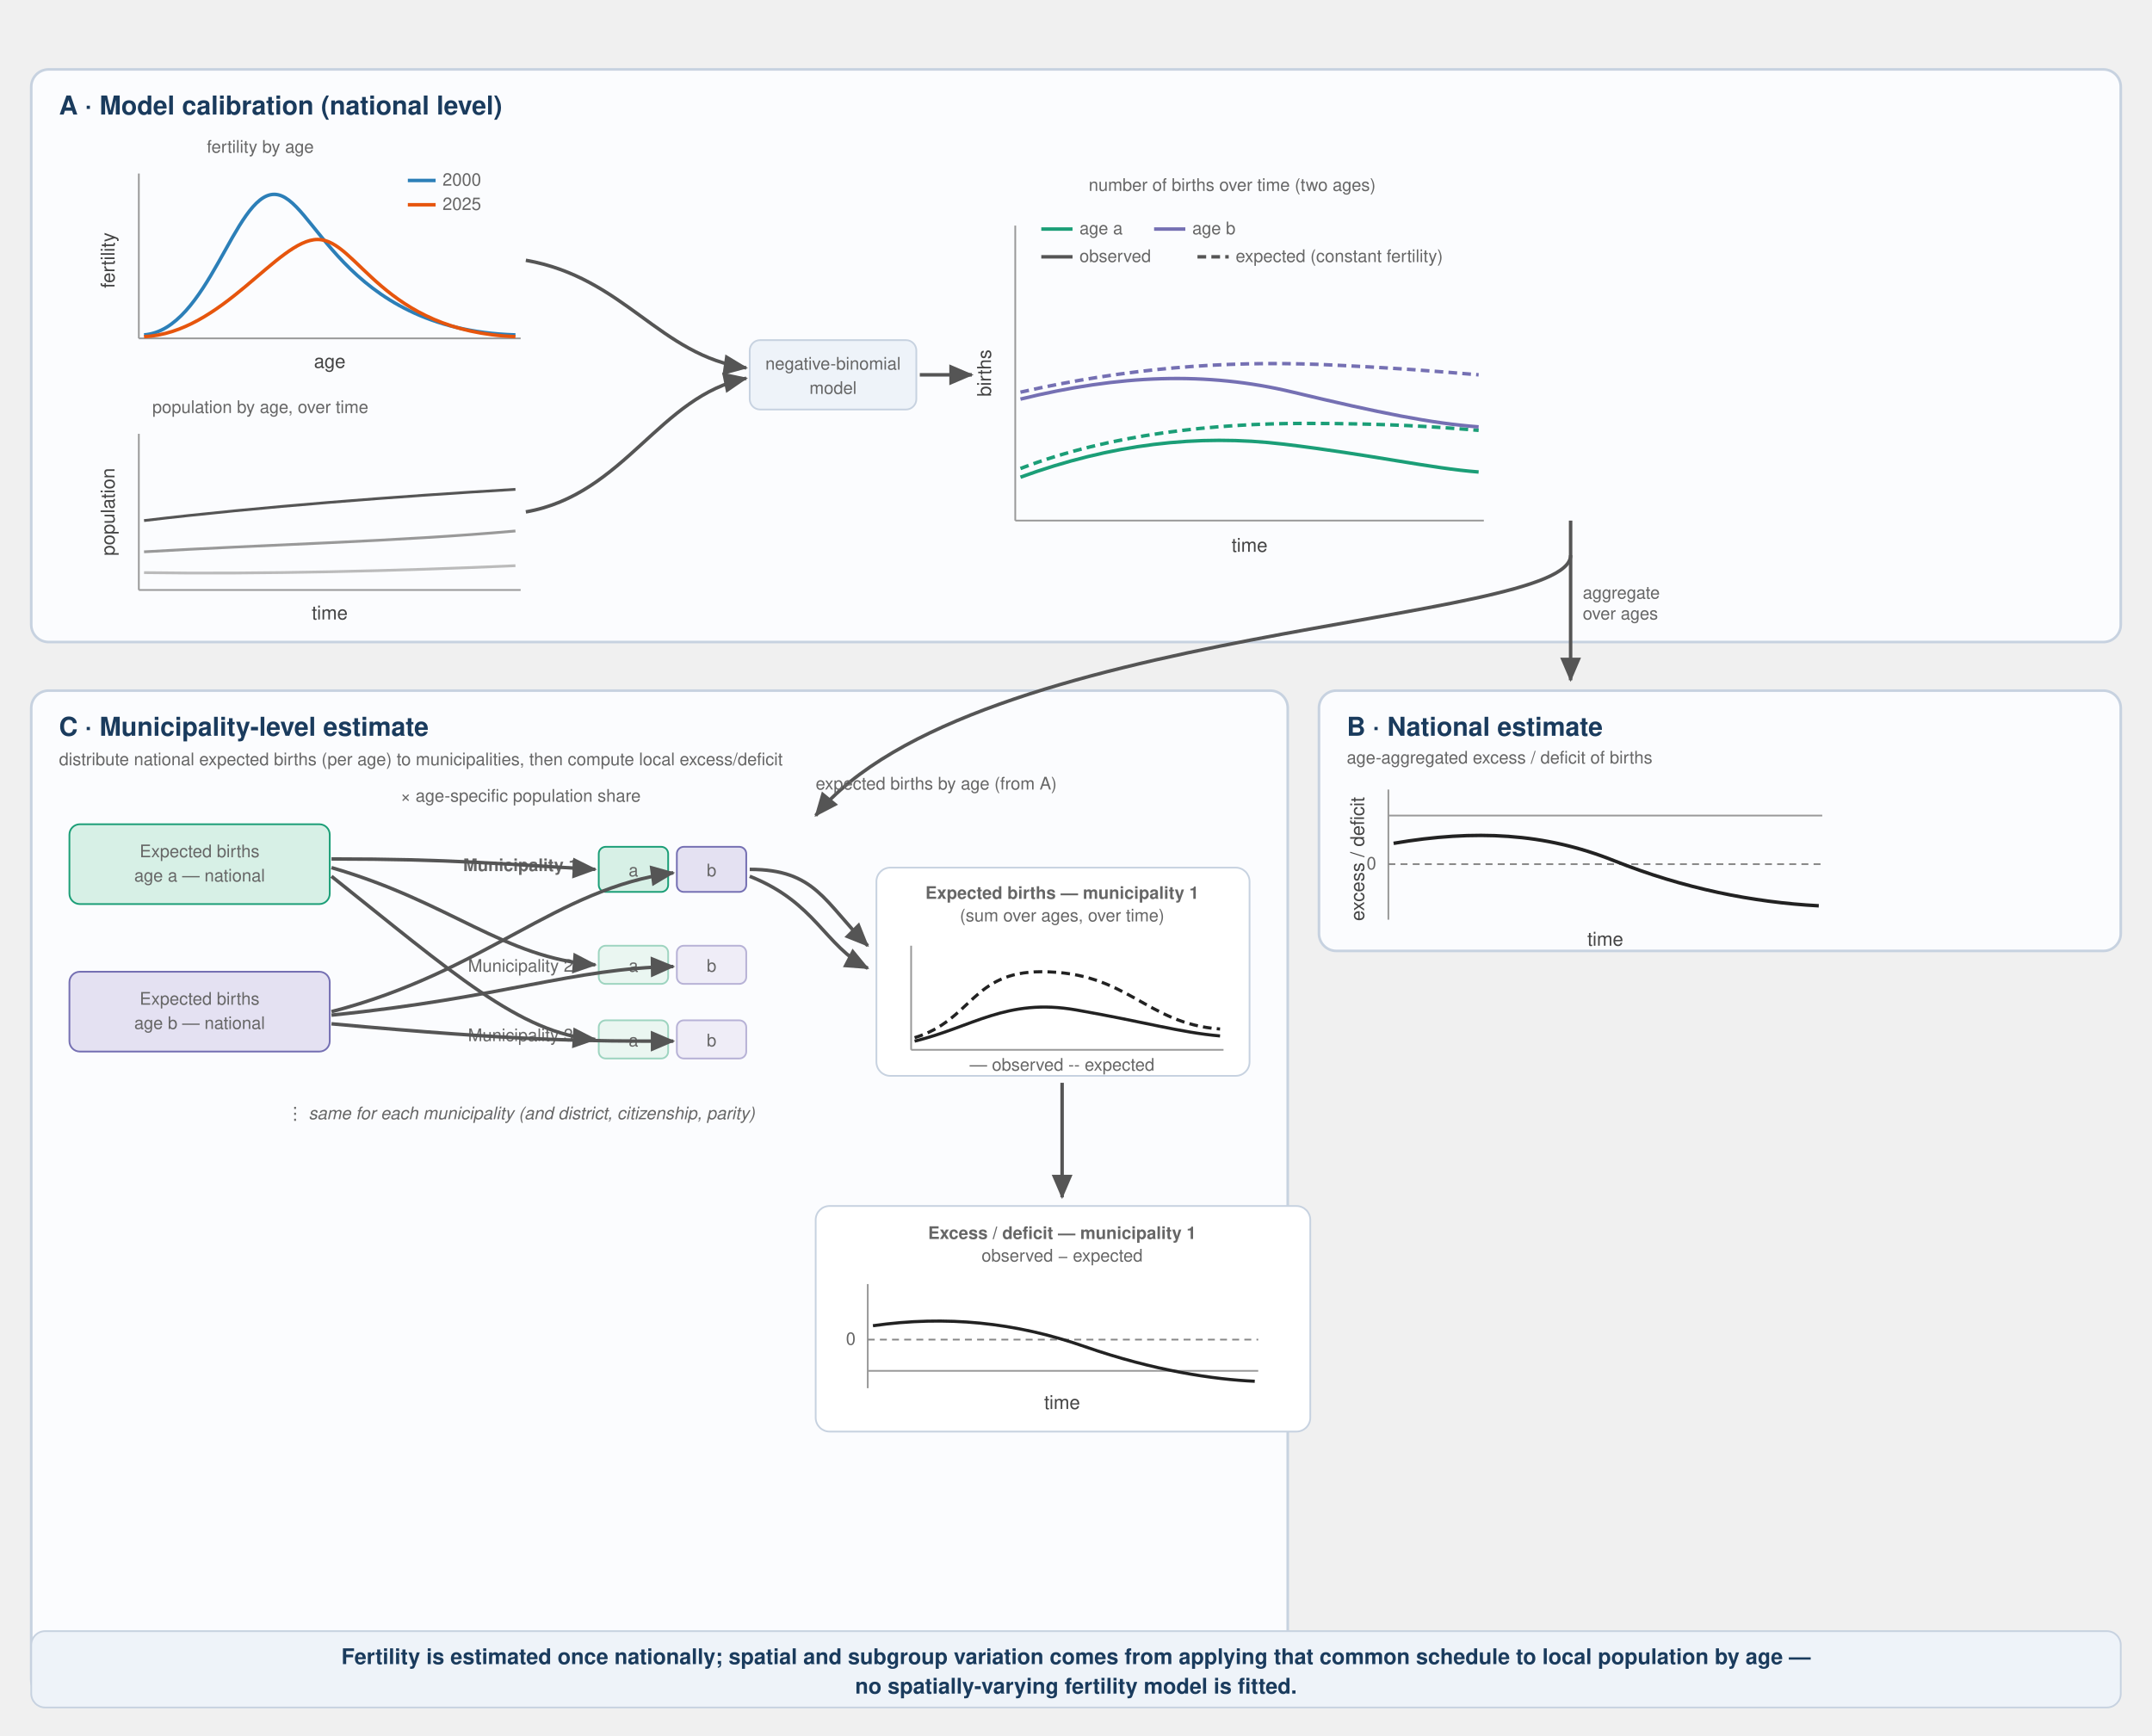
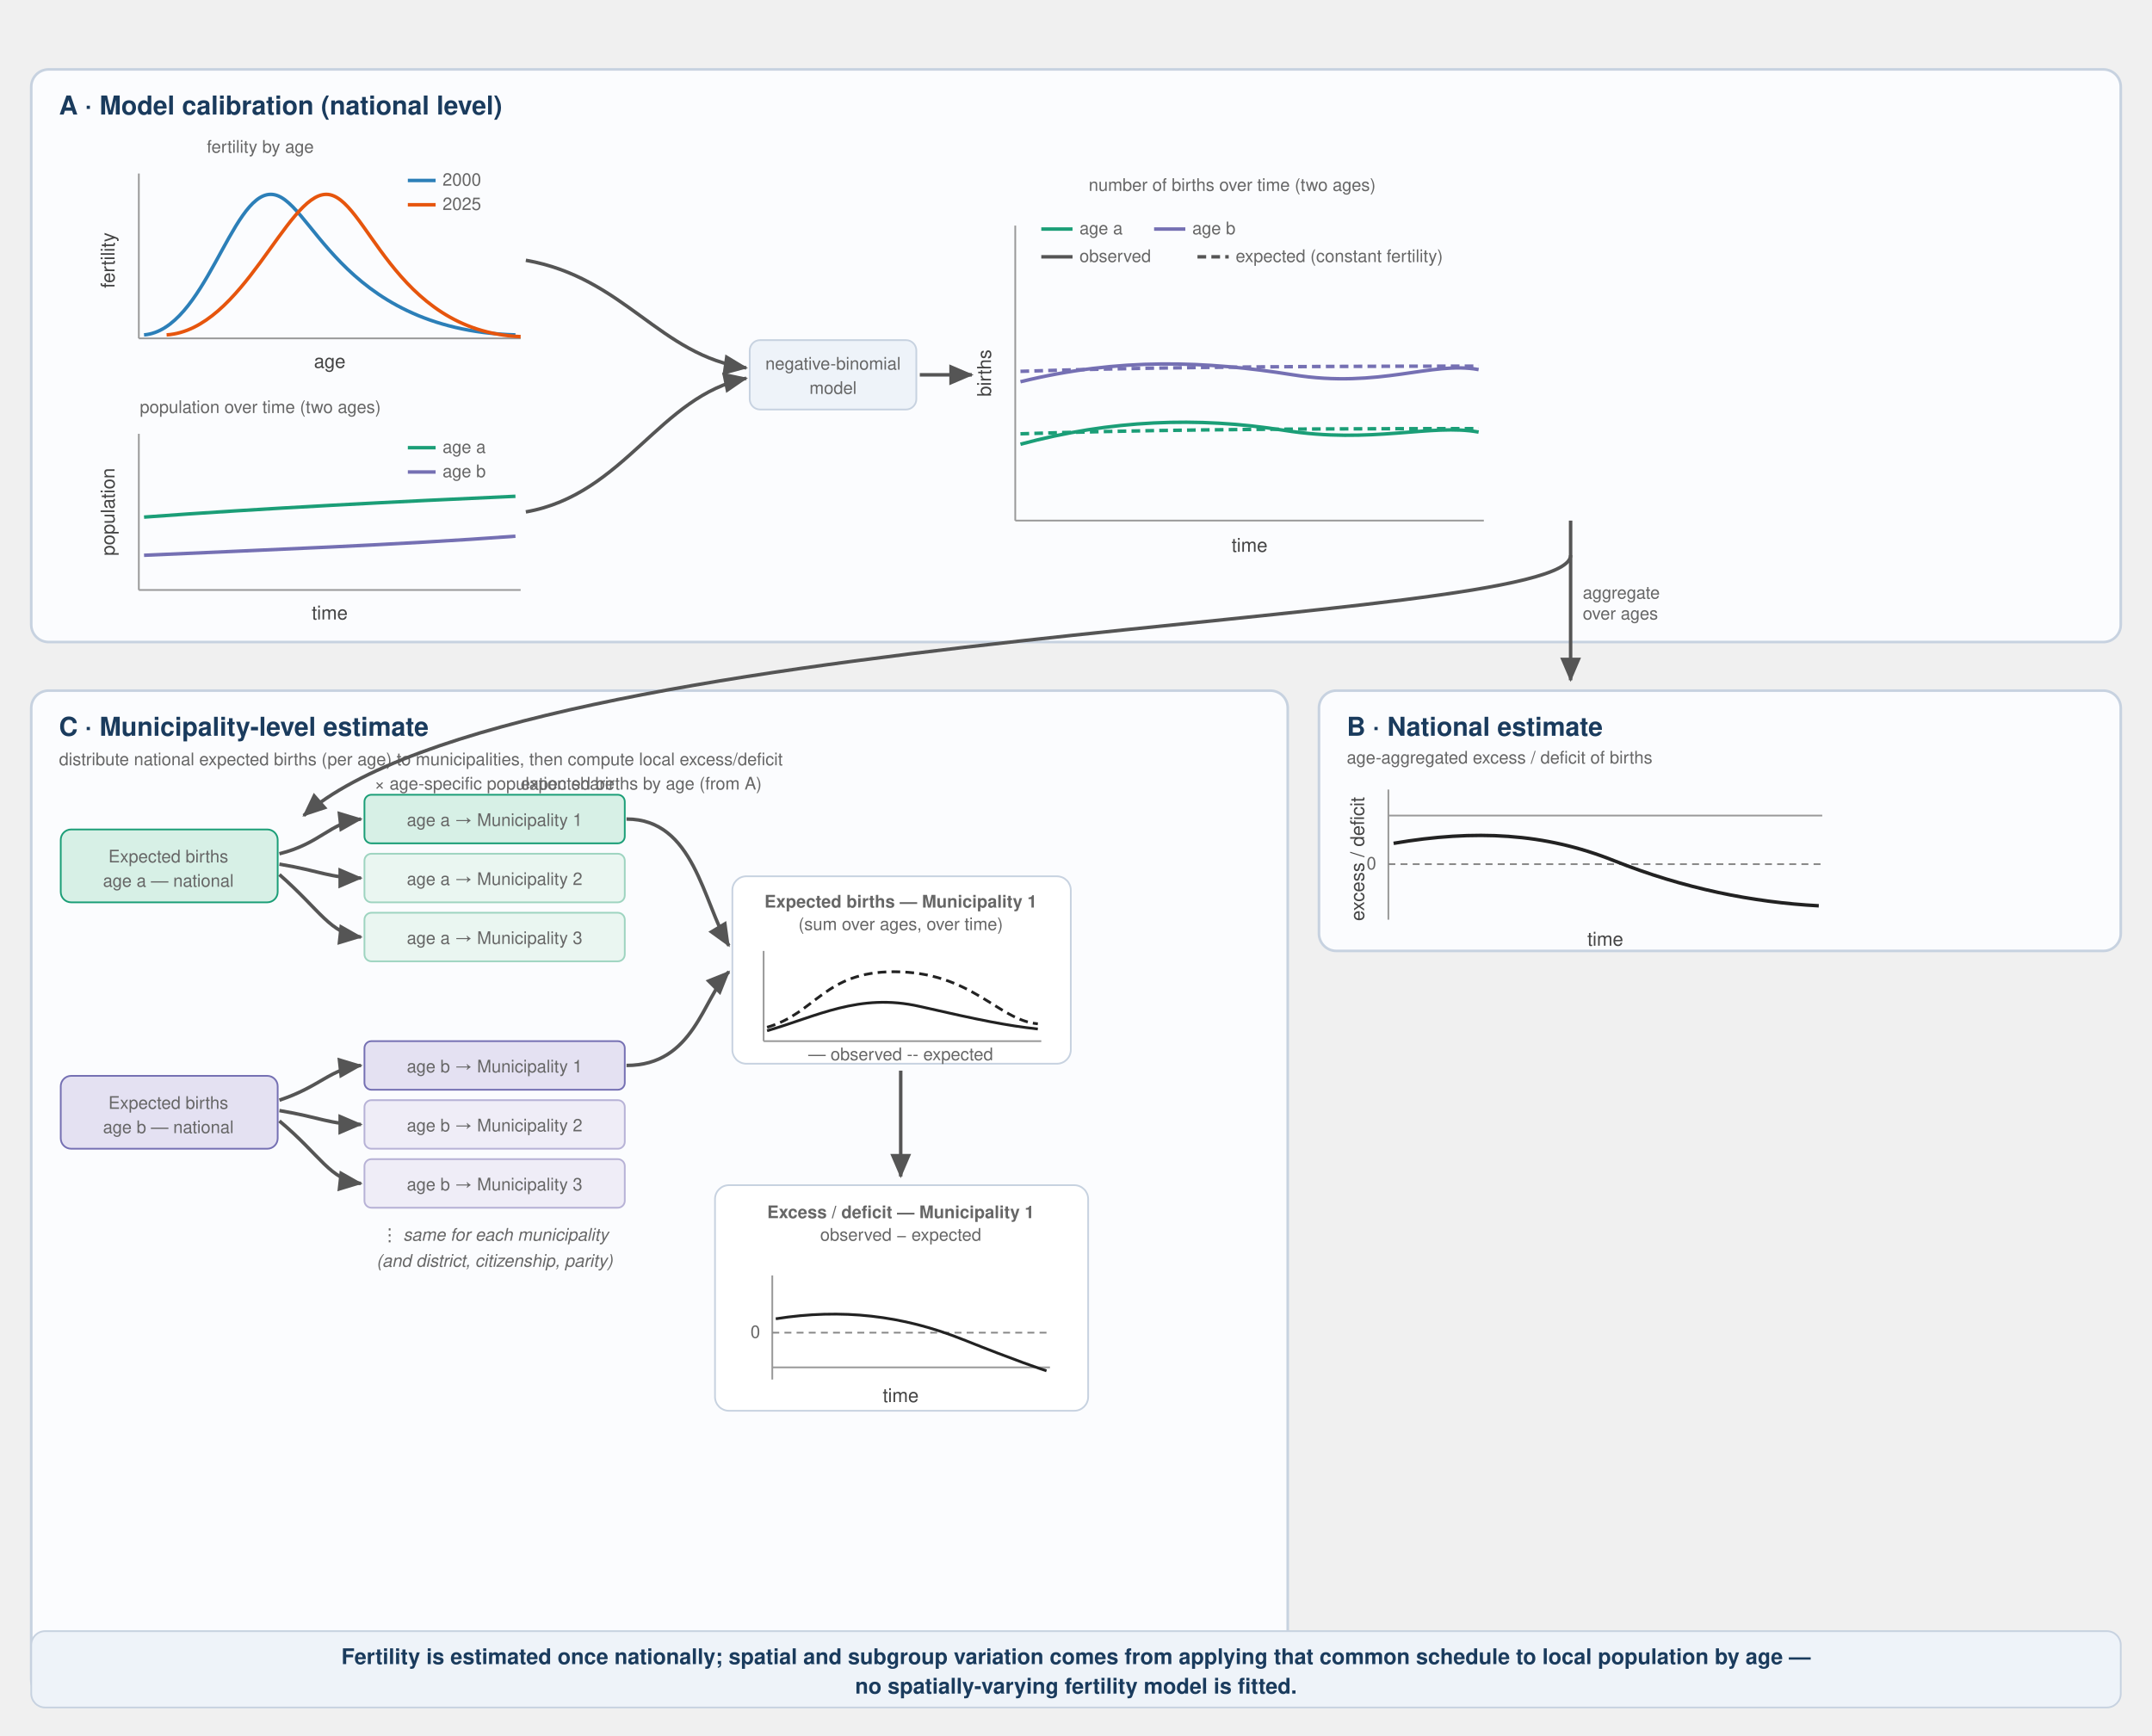
<svg xmlns="http://www.w3.org/2000/svg" width="1240" height="1000" viewBox="0 0 1240 1000" font-family="Helvetica, Arial, sans-serif">
  <defs>
    <marker id="arrow" markerWidth="9" markerHeight="9" refX="6.5" refY="3" orient="auto" markerUnits="strokeWidth">
      <path d="M0,0 L7,3 L0,6 Z" fill="#555" />
    </marker>
    <style>
      .panel{fill:#fbfcfe;stroke:#c7d2e0;stroke-width:1.5;}
      .ptitle{font-size:15px;font-weight:bold;fill:#1a3b5d;}
      .ax{stroke:#999;stroke-width:1;}
      .lab{font-size:11px;fill:#444;}
      .sub{font-size:10px;fill:#666;}
      .teal{stroke:#1b9e77;fill:none;stroke-width:2;}
      .purp{stroke:#7570b3;fill:none;stroke-width:2;}
      .blue{stroke:#2c7fb8;fill:none;stroke-width:2;}
      .orng{stroke:#e6550d;fill:none;stroke-width:2;}
      .exp{stroke-dasharray:5 3;}
      .flow{stroke:#555;stroke-width:2;fill:none;}
      .zero{stroke:#888;stroke-width:1;stroke-dasharray:4 3;}
    </style>
  </defs>
  <rect class="panel" x="18" y="40" width="1204" height="330" rx="10" />
  <text class="ptitle" x="34" y="66">A · Model calibration (national level)</text>
  <text class="sub" x="150" y="88" text-anchor="middle">fertility by age</text>
  <line class="ax" x1="80" y1="195" x2="300" y2="195" />
  <line class="ax" x1="80" y1="100" x2="80" y2="195" />
-   <path class="blue" d="M83,193 C120,190 135,112 158,112 C181,112 196,190 297,193" />
-   <path class="orng" d="M83,194 C128,192 160,138 183,138 C206,138 220,191 297,194" />
+   <path class="blue" d="M83,193 C118,190 133,112 156,112 C179,112 194,190 297,193" />
+   <path class="orng" d="M96,193 C140,190 165,112 188,112 C211,112 226,191 300,194" />
  <text class="lab" x="190" y="212" text-anchor="middle">age</text>
  <text class="lab" x="66" y="150" text-anchor="middle" transform="rotate(-90 66 150)">fertility</text>
  <line class="blue" x1="235" y1="104" x2="251" y2="104" />
  <text class="sub" x="255" y="107">2000</text>
  <line class="orng" x1="235" y1="118" x2="251" y2="118" />
  <text class="sub" x="255" y="121">2025</text>
-   <text class="sub" x="150" y="238" text-anchor="middle">population by age, over time</text>
+   <text class="sub" x="150" y="238" text-anchor="middle">population over time (two ages)</text>
  <line class="ax" x1="80" y1="340" x2="300" y2="340" />
  <line class="ax" x1="80" y1="250" x2="80" y2="340" />
-   <path d="M83,300 C150,292 230,286 297,282" stroke="#555" fill="none" stroke-width="1.6" />
-   <path d="M83,318 C150,314 230,312 297,306" stroke="#999" fill="none" stroke-width="1.6" />
-   <path d="M83,330 C150,331 230,329 297,326" stroke="#bbb" fill="none" stroke-width="1.6" />
+   <path class="teal" d="M83,298 C150,293 230,289 297,286" />
+   <path class="purp" d="M83,320 C150,317 230,314 297,309" />
+   <text class="teal" x="0" y="0" />
+   <line class="teal" x1="235" y1="258" x2="251" y2="258" />
+   <text class="sub" x="255" y="261">age a</text>
+   <line class="purp" x1="235" y1="272" x2="251" y2="272" />
+   <text class="sub" x="255" y="275">age b</text>
  <text class="lab" x="190" y="357" text-anchor="middle">time</text>
  <text class="lab" x="66" y="295" text-anchor="middle" transform="rotate(-90 66 295)">population</text>
  <path class="flow" d="M303,150 C360,160 380,205 430,212" marker-end="url(#arrow)" />
  <path class="flow" d="M303,295 C360,285 380,228 430,218" marker-end="url(#arrow)" />
  <rect x="432" y="196" width="96" height="40" rx="6" fill="#eef3f9" stroke="#c7d2e0" />
  <text class="sub" x="480" y="213" text-anchor="middle">negative-binomial</text>
  <text class="sub" x="480" y="227" text-anchor="middle">model</text>
  <path class="flow" d="M530,216 C545,216 548,216 560,216" marker-end="url(#arrow)" />
  <text class="sub" x="710" y="110" text-anchor="middle">number of births over time (two ages)</text>
  <line class="ax" x1="585" y1="300" x2="855" y2="300" />
  <line class="ax" x1="585" y1="130" x2="585" y2="300" />
-   <path class="teal" d="M588,275 C640,256 690,250 740,256 C790,262 825,270 852,272" />
-   <path class="teal exp" d="M588,270 C640,250 700,244 752,244 C800,244 828,246 852,248" />
-   <path class="purp" d="M588,230 C645,216 695,214 745,226 C795,238 825,244 852,246" />
-   <path class="purp exp" d="M588,226 C650,212 705,208 760,210 C805,212 828,214 852,216" />
+   <path class="teal exp" d="M588,250 C650,248 720,247 852,247" />
+   <path class="teal" d="M588,256 C640,242 690,240 740,248 C790,256 825,244 852,249" />
+   <path class="purp exp" d="M588,214 C650,212 720,211 852,211" />
+   <path class="purp" d="M588,220 C645,206 695,208 745,216 C795,224 825,208 852,213" />
  <text class="lab" x="720" y="318" text-anchor="middle">time</text>
  <text class="lab" x="571" y="215" text-anchor="middle" transform="rotate(-90 571 215)">births</text>
  <line class="teal" x1="600" y1="132" x2="618" y2="132" />
  <text class="sub" x="622" y="135">age a</text>
  <line class="purp" x1="665" y1="132" x2="683" y2="132" />
  <text class="sub" x="687" y="135">age b</text>
  <line x1="600" y1="148" x2="618" y2="148" stroke="#555" stroke-width="2" />
  <text class="sub" x="622" y="151">observed</text>
  <line x1="690" y1="148" x2="708" y2="148" stroke="#555" stroke-width="2" stroke-dasharray="5 3" />
  <text class="sub" x="712" y="151">expected (constant fertility)</text>
  <path class="flow" d="M905,300 C905,330 905,345 905,392" marker-end="url(#arrow)" />
  <text class="sub" x="912" y="345">aggregate</text>
  <text class="sub" x="912" y="357">over ages</text>
  <rect class="panel" x="760" y="398" width="462" height="150" rx="10" />
  <text class="ptitle" x="776" y="424">B · National estimate</text>
  <text class="sub" x="776" y="440">age-aggregated excess / deficit of births</text>
  <line class="ax" x1="800" y1="470" x2="1050" y2="470" />
  <line class="ax" x1="800" y1="455" x2="800" y2="530" />
  <line class="zero" x1="800" y1="498" x2="1050" y2="498" />
  <text class="sub" x="793" y="501" text-anchor="end">0</text>
  <path d="M803,486 C850,478 890,480 930,496 C970,512 1010,520 1048,522" stroke="#222" stroke-width="2" fill="none" />
  <text class="lab" x="925" y="545" text-anchor="middle">time</text>
  <text class="lab" x="786" y="495" text-anchor="middle" transform="rotate(-90 786 495)">excess / deficit</text>
  <rect class="panel" x="18" y="398" width="724" height="580" rx="10" />
  <text class="ptitle" x="34" y="424">C · Municipality-level estimate</text>
  <text class="sub" x="34" y="441">distribute national expected births (per age) to municipalities, then compute local excess/deficit</text>
-   <path class="flow" d="M905,320 C905,360 560,360 470,470" marker-end="url(#arrow)" />
-   <text class="sub" x="470" y="455">expected births by age (from A)</text>
-   <rect x="40" y="475" width="150" height="46" rx="6" fill="#d7f0e6" stroke="#1b9e77" />
-   <text class="sub" x="115" y="494" text-anchor="middle" fill="#145c45">Expected births</text>
-   <text class="sub" x="115" y="508" text-anchor="middle" fill="#145c45">age a — national</text>
-   <rect x="40" y="560" width="150" height="46" rx="6" fill="#e4e1f2" stroke="#7570b3" />
-   <text class="sub" x="115" y="579" text-anchor="middle" fill="#403a73">Expected births</text>
-   <text class="sub" x="115" y="593" text-anchor="middle" fill="#403a73">age b — national</text>
-   <text class="sub" x="300" y="462" text-anchor="middle">× age-specific population share</text>
-   <text class="sub" x="300" y="502" text-anchor="middle" font-weight="bold">Municipality 1</text>
-   <text class="sub" x="300" y="560" text-anchor="middle">Municipality 2</text>
-   <text class="sub" x="300" y="600" text-anchor="middle">Municipality 3</text>
-   <rect x="345" y="488" width="40" height="26" rx="4" fill="#d7f0e6" stroke="#1b9e77" />
-   <text class="sub" x="365" y="505" text-anchor="middle">a</text>
-   <rect x="390" y="488" width="40" height="26" rx="4" fill="#e4e1f2" stroke="#7570b3" />
-   <text class="sub" x="410" y="505" text-anchor="middle">b</text>
-   <rect x="345" y="545" width="40" height="22" rx="4" fill="#eaf6f1" stroke="#9ed4c0" />
-   <text class="sub" x="365" y="560" text-anchor="middle" fill="#888">a</text>
-   <rect x="390" y="545" width="40" height="22" rx="4" fill="#efedf7" stroke="#b7b2d6" />
-   <text class="sub" x="410" y="560" text-anchor="middle" fill="#888">b</text>
-   <rect x="345" y="588" width="40" height="22" rx="4" fill="#eaf6f1" stroke="#9ed4c0" />
-   <text class="sub" x="365" y="603" text-anchor="middle" fill="#888">a</text>
-   <rect x="390" y="588" width="40" height="22" rx="4" fill="#efedf7" stroke="#b7b2d6" />
-   <text class="sub" x="410" y="603" text-anchor="middle" fill="#888">b</text>
+   <path class="flow" d="M905,320 C905,362 300,360 175,470" marker-end="url(#arrow)" />
+   <text class="sub" x="300" y="455">expected births by age (from A)</text>
+   <rect x="35" y="478" width="125" height="42" rx="6" fill="#d7f0e6" stroke="#1b9e77" />
+   <text class="sub" x="97" y="497" text-anchor="middle" fill="#145c45">Expected births</text>
+   <text class="sub" x="97" y="511" text-anchor="middle" fill="#145c45">age a — national</text>
+   <rect x="35" y="620" width="125" height="42" rx="6" fill="#e4e1f2" stroke="#7570b3" />
+   <text class="sub" x="97" y="639" text-anchor="middle" fill="#403a73">Expected births</text>
+   <text class="sub" x="97" y="653" text-anchor="middle" fill="#403a73">age b — national</text>
+   <text class="sub" x="285" y="455" text-anchor="middle">× age-specific population share</text>
+   <rect x="210" y="458" width="150" height="28" rx="4" fill="#d7f0e6" stroke="#1b9e77" />
+   <text class="sub" x="285" y="476" text-anchor="middle" fill="#145c45">age a → Municipality 1</text>
+   <rect x="210" y="492" width="150" height="28" rx="4" fill="#eaf6f1" stroke="#9ed4c0" />
+   <text class="sub" x="285" y="510" text-anchor="middle" fill="#6a9d8a">age a → Municipality 2</text>
+   <rect x="210" y="526" width="150" height="28" rx="4" fill="#eaf6f1" stroke="#9ed4c0" />
+   <text class="sub" x="285" y="544" text-anchor="middle" fill="#6a9d8a">age a → Municipality 3</text>
+   <rect x="210" y="600" width="150" height="28" rx="4" fill="#e4e1f2" stroke="#7570b3" />
+   <text class="sub" x="285" y="618" text-anchor="middle" fill="#403a73">age b → Municipality 1</text>
+   <rect x="210" y="634" width="150" height="28" rx="4" fill="#efedf7" stroke="#b7b2d6" />
+   <text class="sub" x="285" y="652" text-anchor="middle" fill="#7d78a6">age b → Municipality 2</text>
+   <rect x="210" y="668" width="150" height="28" rx="4" fill="#efedf7" stroke="#b7b2d6" />
+   <text class="sub" x="285" y="686" text-anchor="middle" fill="#7d78a6">age b → Municipality 3</text>
  <g class="flow" stroke="#1b9e77">
-     <path d="M191,495 C260,495 290,498 343,501" marker-end="url(#arrow)" />
-     <path d="M191,500 C260,520 290,552 343,556" marker-end="url(#arrow)" />
-     <path d="M191,505 C260,560 300,596 343,599" marker-end="url(#arrow)" />
+     <path d="M161,492 C185,486 190,474 208,472" marker-end="url(#arrow)" />
+     <path d="M161,498 C185,502 190,506 208,506" marker-end="url(#arrow)" />
+     <path d="M161,504 C185,525 190,538 208,540" marker-end="url(#arrow)" />
  </g>
  <g class="flow" stroke="#7570b3">
-     <path d="M191,583 C280,560 320,512 388,503" marker-end="url(#arrow)" />
-     <path d="M191,585 C290,575 330,558 388,557" marker-end="url(#arrow)" />
-     <path d="M191,590 C300,600 340,600 388,600" marker-end="url(#arrow)" />
+     <path d="M161,634 C185,626 190,616 208,614" marker-end="url(#arrow)" />
+     <path d="M161,640 C185,644 190,648 208,648" marker-end="url(#arrow)" />
+     <path d="M161,646 C185,666 190,680 208,682" marker-end="url(#arrow)" />
  </g>
-   <path class="flow" d="M432,501 C470,501 475,520 500,545" marker-end="url(#arrow)" />
-   <path class="flow" d="M432,505 C470,520 475,545 500,558" marker-end="url(#arrow)" />
-   <rect x="505" y="500" width="215" height="120" rx="8" fill="#fff" stroke="#c7d2e0" />
-   <text class="sub" x="612" y="518" text-anchor="middle" font-weight="bold">Expected births — municipality 1</text>
-   <text class="sub" x="612" y="531" text-anchor="middle">(sum over ages, over time)</text>
-   <line class="ax" x1="525" y1="605" x2="705" y2="605" />
-   <line class="ax" x1="525" y1="545" x2="525" y2="605" />
-   <path d="M527,598 C560,588 560,560 600,560 C650,560 660,590 703,593" stroke="#222" stroke-width="1.8" fill="none" stroke-dasharray="5 3" />
-   <path d="M527,600 C560,592 580,575 620,582 C660,589 680,595 703,597" stroke="#222" stroke-width="1.8" fill="none" />
-   <text class="sub" x="612" y="617" text-anchor="middle" fill="#888">— observed   -- expected</text>
-   <path class="flow" d="M612,624 C612,650 612,662 612,690" marker-end="url(#arrow)" />
-   <rect x="470" y="695" width="285" height="130" rx="8" fill="#fff" stroke="#c7d2e0" />
-   <text class="sub" x="612" y="714" text-anchor="middle" font-weight="bold">Excess / deficit — municipality 1</text>
-   <text class="sub" x="612" y="727" text-anchor="middle">observed − expected</text>
-   <line class="ax" x1="500" y1="790" x2="725" y2="790" />
-   <line class="ax" x1="500" y1="740" x2="500" y2="800" />
-   <line class="zero" x1="500" y1="772" x2="725" y2="772" />
-   <text class="sub" x="493" y="775" text-anchor="end">0</text>
-   <path d="M503,764 C545,758 585,762 625,776 C665,790 700,795 723,796" stroke="#222" stroke-width="1.8" fill="none" />
-   <text class="lab" x="612" y="812" text-anchor="middle">time</text>
-   <text class="sub" x="300" y="645" text-anchor="middle" fill="#888" font-style="italic">⋮ same for each municipality (and district, citizenship, parity)</text>
+   <path class="flow" d="M361,472 C400,472 405,520 420,545" marker-end="url(#arrow)" />
+   <path class="flow" d="M361,614 C400,614 405,575 420,560" marker-end="url(#arrow)" />
+   <rect x="422" y="505" width="195" height="108" rx="8" fill="#fff" stroke="#c7d2e0" />
+   <text class="sub" x="519" y="523" text-anchor="middle" font-weight="bold">Expected births — Municipality 1</text>
+   <text class="sub" x="519" y="536" text-anchor="middle">(sum over ages, over time)</text>
+   <line class="ax" x1="440" y1="600" x2="600" y2="600" />
+   <line class="ax" x1="440" y1="548" x2="440" y2="600" />
+   <path d="M442,592 C470,584 475,560 515,560 C560,560 575,588 598,590" stroke="#222" stroke-width="1.6" fill="none" stroke-dasharray="5 3" />
+   <path d="M442,594 C470,586 495,572 530,580 C565,588 580,591 598,593" stroke="#222" stroke-width="1.6" fill="none" />
+   <text class="sub" x="519" y="611" text-anchor="middle" fill="#888">— observed   -- expected</text>
+   <path class="flow" d="M519,617 C519,640 519,650 519,678" marker-end="url(#arrow)" />
+   <rect x="412" y="683" width="215" height="130" rx="8" fill="#fff" stroke="#c7d2e0" />
+   <text class="sub" x="519" y="702" text-anchor="middle" font-weight="bold">Excess / deficit — Municipality 1</text>
+   <text class="sub" x="519" y="715" text-anchor="middle">observed − expected</text>
+   <line class="ax" x1="445" y1="788" x2="605" y2="788" />
+   <line class="ax" x1="445" y1="735" x2="445" y2="795" />
+   <line class="zero" x1="445" y1="768" x2="605" y2="768" />
+   <text class="sub" x="438" y="771" text-anchor="end">0</text>
+   <path d="M447,760 C485,754 520,758 555,772 C585,784 600,789 603,790" stroke="#222" stroke-width="1.6" fill="none" />
+   <text class="lab" x="519" y="808" text-anchor="middle">time</text>
+   <text class="sub" x="285" y="715" text-anchor="middle" fill="#888" font-style="italic">⋮ same for each municipality</text>
+   <text class="sub" x="285" y="730" text-anchor="middle" fill="#888" font-style="italic">(and district, citizenship, parity)</text>
  <rect x="18" y="940" width="1204" height="44" rx="8" fill="#eef3f9" stroke="#c7d2e0" />
  <text x="620" y="959" font-size="12.5" font-weight="bold" fill="#1a3b5d" text-anchor="middle">Fertility is estimated once nationally; spatial and subgroup variation comes from applying that common schedule to local population by age —</text>
  <text x="620" y="976" font-size="12.5" font-weight="bold" fill="#1a3b5d" text-anchor="middle">no spatially-varying fertility model is fitted.</text>
</svg>
